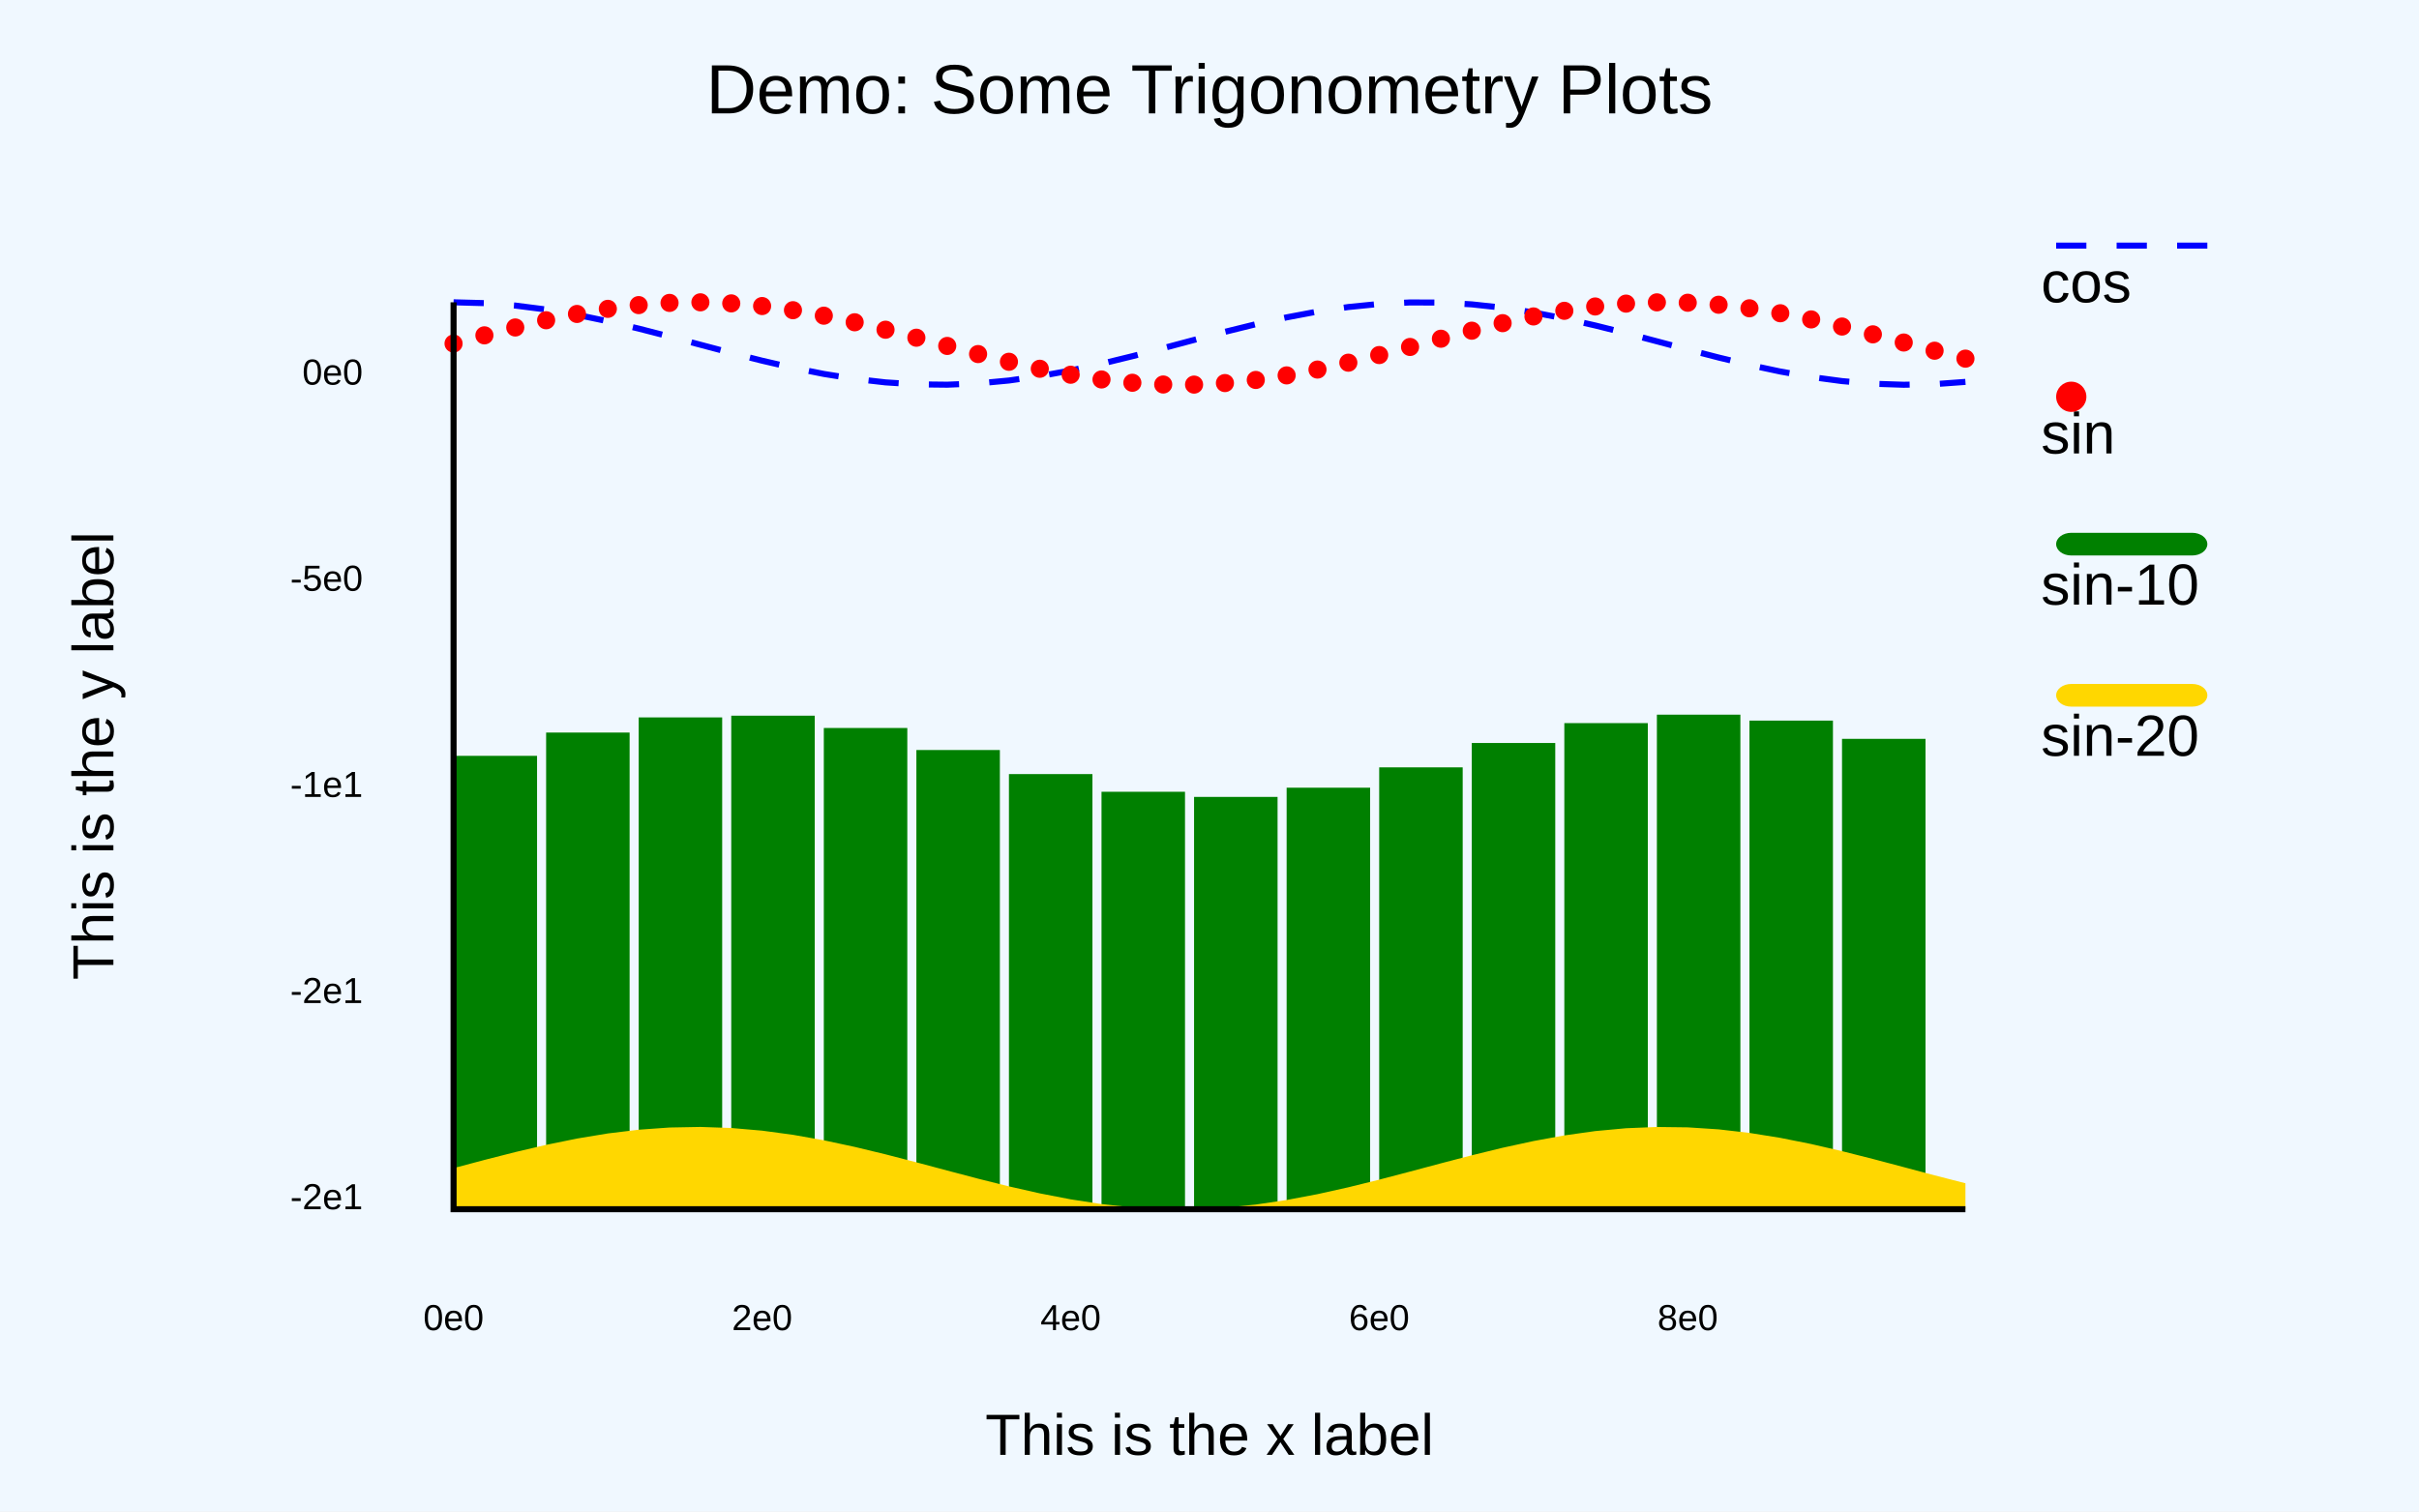
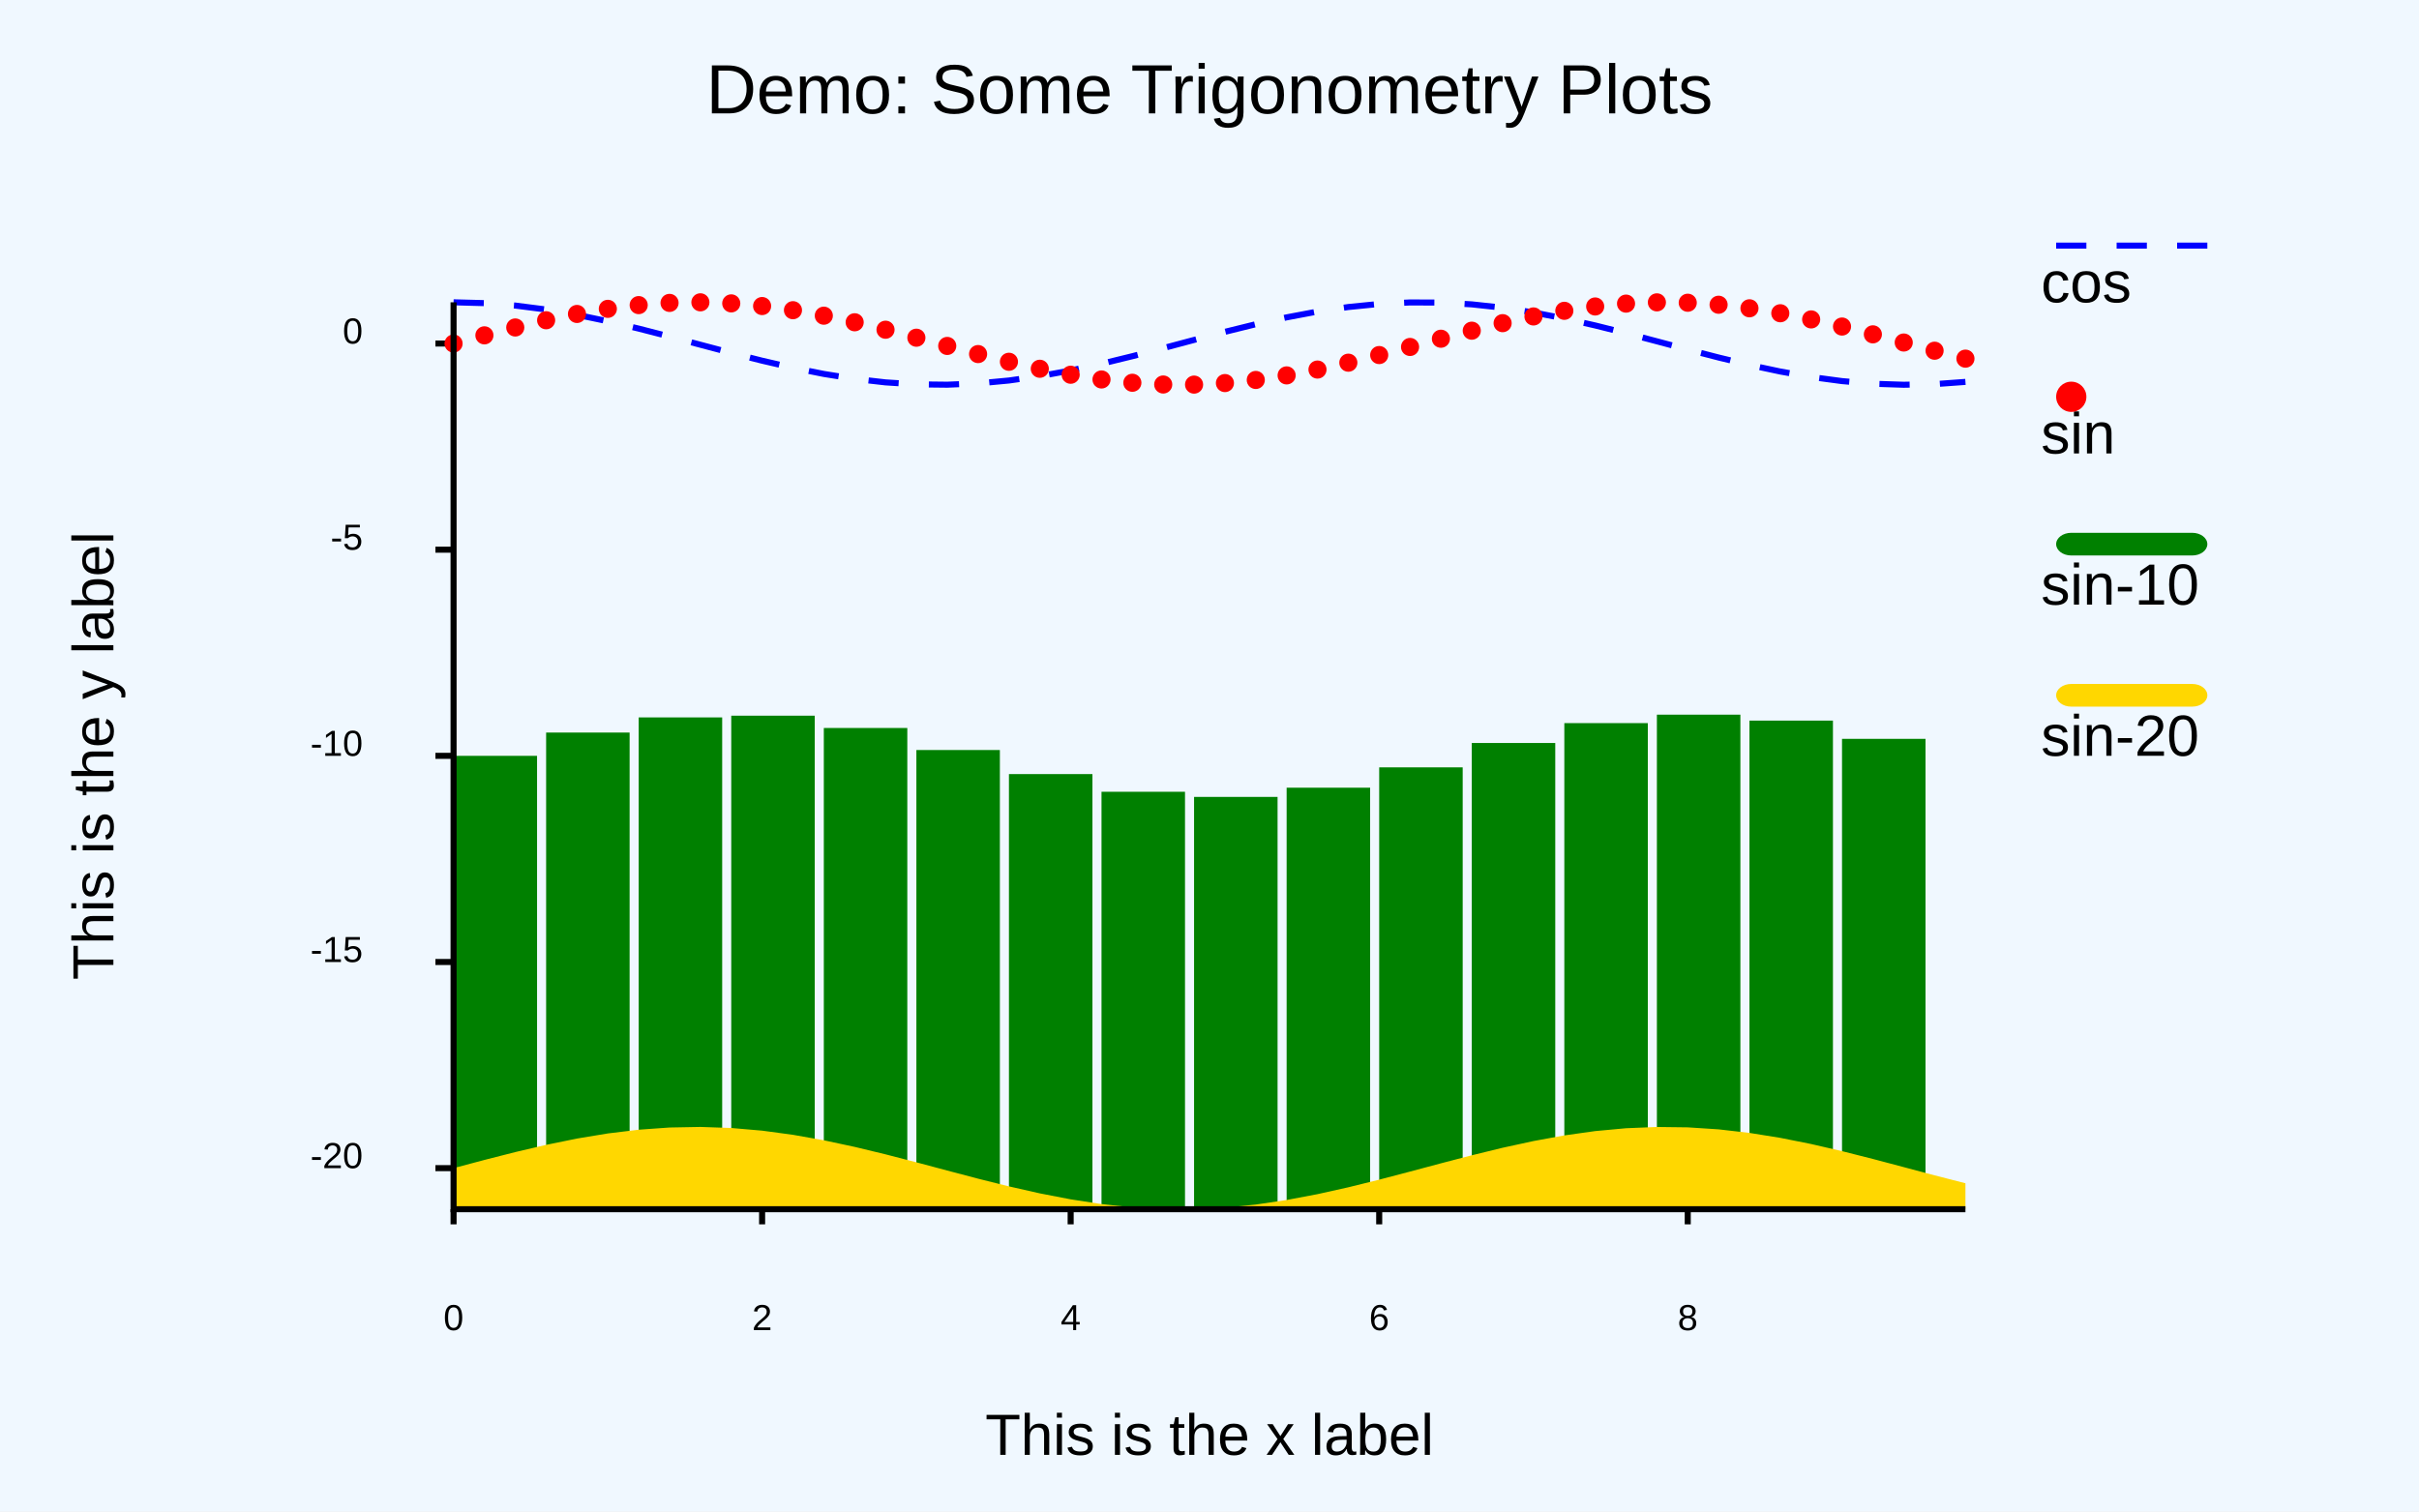
<svg xmlns="http://www.w3.org/2000/svg" class="poloto" height="500" viewBox="0 0 800 500" width="800">
  <style>.poloto0stroke{stroke-dasharray:10}</style>
  <rect class="poloto_background" fill="white" height="500" width="800" x="0" y="0" />
  <style>
.poloto {
font-family: "Arial";
stroke-width:2;
}
.poloto_text{fill: var(--poloto_fg_color,black);  }
.poloto_axis_lines{stroke: var(--poloto_fg_color,black);stoke-width:3;fill:none}
.poloto_background{fill: var(--poloto_bg_color,aliceblue); }
.poloto0stroke{stroke:  var(--poloto_color0,blue); }
.poloto1stroke{stroke:  var(--poloto_color1,red); }
.poloto2stroke{stroke:  var(--poloto_color2,green); }
.poloto3stroke{stroke:  var(--poloto_color3,gold); }
.poloto4stroke{stroke:  var(--poloto_color4,aqua); }
.poloto5stroke{stroke:  var(--poloto_color5,brown); }
.poloto6stroke{stroke:  var(--poloto_color6,lime); }
.poloto7stroke{stroke:  var(--poloto_color7,chocolate); }
.poloto0fill{fill:var(--poloto_color0,blue);}
.poloto1fill{fill:var(--poloto_color1,red);}
.poloto2fill{fill:var(--poloto_color2,green);}
.poloto3fill{fill:var(--poloto_color3,gold);}
.poloto4fill{fill:var(--poloto_color4,aqua);}
.poloto5fill{fill:var(--poloto_color5,brown);}
.poloto6fill{fill:var(--poloto_color6,lime);}
.poloto7fill{fill:var(--poloto_color7,chocolate);}
</style>
+   <line class="poloto_axis_lines" stroke="black" x1="150" x2="150" y1="400" y2="405" />
  <text alignment-baseline="start" class="poloto_text" text-anchor="middle" x="150" y="440">
- 0e0
+ 0
</text>
+   <line class="poloto_axis_lines" stroke="black" x1="252.041" x2="252.041" y1="400" y2="405" />
  <text alignment-baseline="start" class="poloto_text" text-anchor="middle" x="252.041" y="440">
- 2e0
+ 2
</text>
+   <line class="poloto_axis_lines" stroke="black" x1="354.082" x2="354.082" y1="400" y2="405" />
  <text alignment-baseline="start" class="poloto_text" text-anchor="middle" x="354.082" y="440">
- 4e0
+ 4
</text>
+   <line class="poloto_axis_lines" stroke="black" x1="456.122" x2="456.122" y1="400" y2="405" />
  <text alignment-baseline="start" class="poloto_text" text-anchor="middle" x="456.122" y="440">
- 6e0
+ 6
</text>
+   <line class="poloto_axis_lines" stroke="black" x1="558.163" x2="558.163" y1="400" y2="405" />
  <text alignment-baseline="start" class="poloto_text" text-anchor="middle" x="558.163" y="440">
- 8e0
+ 8
</text>
-   <text alignment-baseline="middle" class="poloto_text" text-anchor="end" x="120" y="400">
- -2e1
+   <line class="poloto_axis_lines" stroke="black" x1="150" x2="144" y1="386.414" y2="386.414" />
+   <text alignment-baseline="middle" class="poloto_text" text-anchor="end" x="120" y="386.414">
+ -20
</text>
-   <text alignment-baseline="middle" class="poloto_text" text-anchor="end" x="120" y="331.806">
- -2e1
+   <line class="poloto_axis_lines" stroke="black" x1="150" x2="144" y1="318.22" y2="318.22" />
+   <text alignment-baseline="middle" class="poloto_text" text-anchor="end" x="120" y="318.22">
+ -15
</text>
-   <text alignment-baseline="middle" class="poloto_text" text-anchor="end" x="120" y="263.613">
- -1e1
+   <line class="poloto_axis_lines" stroke="black" x1="150" x2="144" y1="250.026" y2="250.026" />
+   <text alignment-baseline="middle" class="poloto_text" text-anchor="end" x="120" y="250.026">
+ -10
</text>
-   <text alignment-baseline="middle" class="poloto_text" text-anchor="end" x="120" y="195.419">
- -5e0
+   <line class="poloto_axis_lines" stroke="black" x1="150" x2="144" y1="181.832" y2="181.832" />
+   <text alignment-baseline="middle" class="poloto_text" text-anchor="end" x="120" y="181.832">
+ -5
</text>
-   <text alignment-baseline="middle" class="poloto_text" text-anchor="end" x="120" y="127.225">
- 0e0
+   <line class="poloto_axis_lines" stroke="black" x1="150" x2="144" y1="113.639" y2="113.639" />
+   <text alignment-baseline="middle" class="poloto_text" text-anchor="end" x="120" y="113.639">
+ 0
</text>
  <text alignment-baseline="middle" class="poloto_text" font-size="large" text-anchor="start" x="675" y="100">
cos
</text>
  <line class="poloto0stroke" x1="680" x2="730" y1="81.25" y2="81.25" />
  <polyline class="poloto0stroke" fill="none" points="150,100 160.204,100.272 170.408,101.077 180.612,102.382 190.816,104.137 201.02,106.27 211.224,108.697 221.429,111.321 231.633,114.037 241.837,116.737 252.041,119.314 262.245,121.665 272.449,123.696 282.653,125.326 292.857,126.489 303.061,127.141 313.265,127.254 323.469,126.825 333.673,125.869 343.878,124.427 354.082,122.554 364.286,120.325 374.49,117.83 384.694,115.168 394.898,112.445 405.102,109.77 415.306,107.249 425.51,104.982 435.714,103.061 445.918,101.561 456.122,100.543 466.327,100.047 476.531,100.093 486.735,100.679 496.939,101.781 507.143,103.356 517.347,105.342 527.551,107.657 537.755,110.212 547.959,112.903 558.163,115.623 568.367,118.264 578.571,120.721 588.775,122.896 598.98,124.701 609.184,126.065 619.388,126.934 629.592,127.273 639.796,127.069 650,126.329 " stroke="black" />
  <text alignment-baseline="middle" class="poloto_text" font-size="large" text-anchor="start" x="675" y="150">
sin
</text>
  <circle class="poloto1fill" cx="685" cy="131.25" r="5" />
  <circle class="poloto1fill" cx="150" cy="113.639" r="3" />
  <circle class="poloto1fill" cx="160.204" cy="110.929" r="3" />
  <circle class="poloto1fill" cx="170.408" cy="108.328" r="3" />
  <circle class="poloto1fill" cx="180.612" cy="105.938" r="3" />
  <circle class="poloto1fill" cx="190.816" cy="103.855" r="3" />
  <circle class="poloto1fill" cx="201.02" cy="102.162" r="3" />
  <circle class="poloto1fill" cx="211.224" cy="100.927" r="3" />
  <circle class="poloto1fill" cx="221.429" cy="100.198" r="3" />
  <circle class="poloto1fill" cx="231.633" cy="100.006" r="3" />
  <circle class="poloto1fill" cx="241.837" cy="100.357" r="3" />
  <circle class="poloto1fill" cx="252.041" cy="101.237" r="3" />
  <circle class="poloto1fill" cx="262.245" cy="102.612" r="3" />
  <circle class="poloto1fill" cx="272.449" cy="104.426" r="3" />
  <circle class="poloto1fill" cx="282.653" cy="106.608" r="3" />
  <circle class="poloto1fill" cx="292.857" cy="109.07" r="3" />
  <circle class="poloto1fill" cx="303.061" cy="111.714" r="3" />
  <circle class="poloto1fill" cx="313.265" cy="114.435" r="3" />
  <circle class="poloto1fill" cx="323.469" cy="117.124" r="3" />
  <circle class="poloto1fill" cx="333.673" cy="119.674" r="3" />
  <circle class="poloto1fill" cx="343.878" cy="121.984" r="3" />
  <circle class="poloto1fill" cx="354.082" cy="123.961" r="3" />
  <circle class="poloto1fill" cx="364.286" cy="125.526" r="3" />
  <circle class="poloto1fill" cx="374.49" cy="126.617" r="3" />
  <circle class="poloto1fill" cx="384.694" cy="127.191" r="3" />
  <circle class="poloto1fill" cx="394.898" cy="127.225" r="3" />
  <circle class="poloto1fill" cx="405.102" cy="126.717" r="3" />
  <circle class="poloto1fill" cx="415.306" cy="125.688" r="3" />
  <circle class="poloto1fill" cx="425.51" cy="124.178" r="3" />
  <circle class="poloto1fill" cx="435.714" cy="122.248" r="3" />
  <circle class="poloto1fill" cx="445.918" cy="119.975" r="3" />
  <circle class="poloto1fill" cx="456.122" cy="117.45" r="3" />
  <circle class="poloto1fill" cx="466.327" cy="114.772" r="3" />
  <circle class="poloto1fill" cx="476.531" cy="112.049" r="3" />
  <circle class="poloto1fill" cx="486.735" cy="109.39" r="3" />
  <circle class="poloto1fill" cx="496.939" cy="106.9" r="3" />
  <circle class="poloto1fill" cx="507.143" cy="104.678" r="3" />
  <circle class="poloto1fill" cx="517.347" cy="102.814" r="3" />
  <circle class="poloto1fill" cx="527.551" cy="101.382" r="3" />
  <circle class="poloto1fill" cx="537.755" cy="100.438" r="3" />
  <circle class="poloto1fill" cx="547.959" cy="100.02" r="3" />
  <circle class="poloto1fill" cx="558.163" cy="100.145" r="3" />
  <circle class="poloto1fill" cx="568.367" cy="100.808" r="3" />
  <circle class="poloto1fill" cx="578.571" cy="101.983" r="3" />
  <circle class="poloto1fill" cx="588.775" cy="103.623" r="3" />
  <circle class="poloto1fill" cx="598.98" cy="105.661" r="3" />
  <circle class="poloto1fill" cx="609.184" cy="108.018" r="3" />
  <circle class="poloto1fill" cx="619.388" cy="110.599" r="3" />
  <circle class="poloto1fill" cx="629.592" cy="113.301" r="3" />
  <circle class="poloto1fill" cx="639.796" cy="116.016" r="3" />
  <circle class="poloto1fill" cx="650" cy="118.637" r="3" />
  <text alignment-baseline="middle" class="poloto_text" font-size="large" text-anchor="start" x="675" y="200">
sin-10
</text>
  <rect class="poloto2fill" height="7.5" rx="5" ry="5" width="50" x="680" y="176.25" />
  <rect class="poloto2fill" height="149.974" width="27.612" x="150" y="250.026" />
  <rect class="poloto2fill" height="157.675" width="27.612" x="180.612" y="242.325" />
  <rect class="poloto2fill" height="162.686" width="27.612" x="211.224" y="237.314" />
  <rect class="poloto2fill" height="163.256" width="27.612" x="241.837" y="236.744" />
  <rect class="poloto2fill" height="159.186" width="27.612" x="272.449" y="240.814" />
  <rect class="poloto2fill" height="151.899" width="27.612" x="303.061" y="248.101" />
  <rect class="poloto2fill" height="143.938" width="27.612" x="333.673" y="256.062" />
  <rect class="poloto2fill" height="138.087" width="27.612" x="364.286" y="261.913" />
  <rect class="poloto2fill" height="136.387" width="27.612" x="394.898" y="263.613" />
  <rect class="poloto2fill" height="139.434" width="27.612" x="425.51" y="260.566" />
  <rect class="poloto2fill" height="146.163" width="27.612" x="456.122" y="253.837" />
  <rect class="poloto2fill" height="154.223" width="27.612" x="486.735" y="245.777" />
  <rect class="poloto2fill" height="160.798" width="27.612" x="517.347" y="239.202" />
  <rect class="poloto2fill" height="163.593" width="27.612" x="547.959" y="236.407" />
  <rect class="poloto2fill" height="161.63" width="27.612" x="578.571" y="238.37" />
  <rect class="poloto2fill" height="155.595" width="27.612" x="609.184" y="244.405" />
  <text alignment-baseline="middle" class="poloto_text" font-size="large" text-anchor="start" x="675" y="250">
sin-20
</text>
  <rect class="poloto3fill" height="7.5" rx="5" ry="5" width="50" x="680" y="226.25" />
  <path class="poloto3fill" d="M150,400 L150,386.414 L160.204,383.704 L170.408,381.102 L180.612,378.713 L190.816,376.63 L201.02,374.937 L211.224,373.702 L221.429,372.973 L231.633,372.781 L241.837,373.132 L252.041,374.012 L262.245,375.387 L272.449,377.201 L282.653,379.383 L292.857,381.845 L303.061,384.489 L313.265,387.21 L323.469,389.899 L333.673,392.449 L343.878,394.759 L354.082,396.735 L364.286,398.301 L374.49,399.392 L384.694,399.966 L394.898,400 L405.102,399.492 L415.306,398.463 L425.51,396.953 L435.714,395.023 L445.918,392.75 L456.122,390.224 L466.327,387.547 L476.531,384.824 L486.735,382.165 L496.939,379.674 L507.143,377.453 L517.347,375.589 L527.551,374.156 L537.755,373.212 L547.959,372.795 L558.163,372.92 L568.367,373.583 L578.571,374.758 L588.775,376.397 L598.98,378.436 L609.184,380.793 L619.388,383.374 L629.592,386.076 L639.796,388.791 L650,391.412 L650,400 z" />
  <text alignment-baseline="start" class="poloto_text" font-size="x-large" text-anchor="middle" x="400" y="37.5">
Demo: Some Trigonometry Plots
</text>
  <text alignment-baseline="start" class="poloto_text" font-size="large" text-anchor="middle" x="400" y="481.25">
This is the x label
</text>
  <text alignment-baseline="start" class="poloto_text" font-size="large" text-anchor="middle" transform="rotate(-90,37.5,250)" x="37.5" y="250">
This is the y label
</text>
  <path class="poloto_axis_lines" d="M150,100 L150,400 L650,400" stroke="black" />
</svg>
